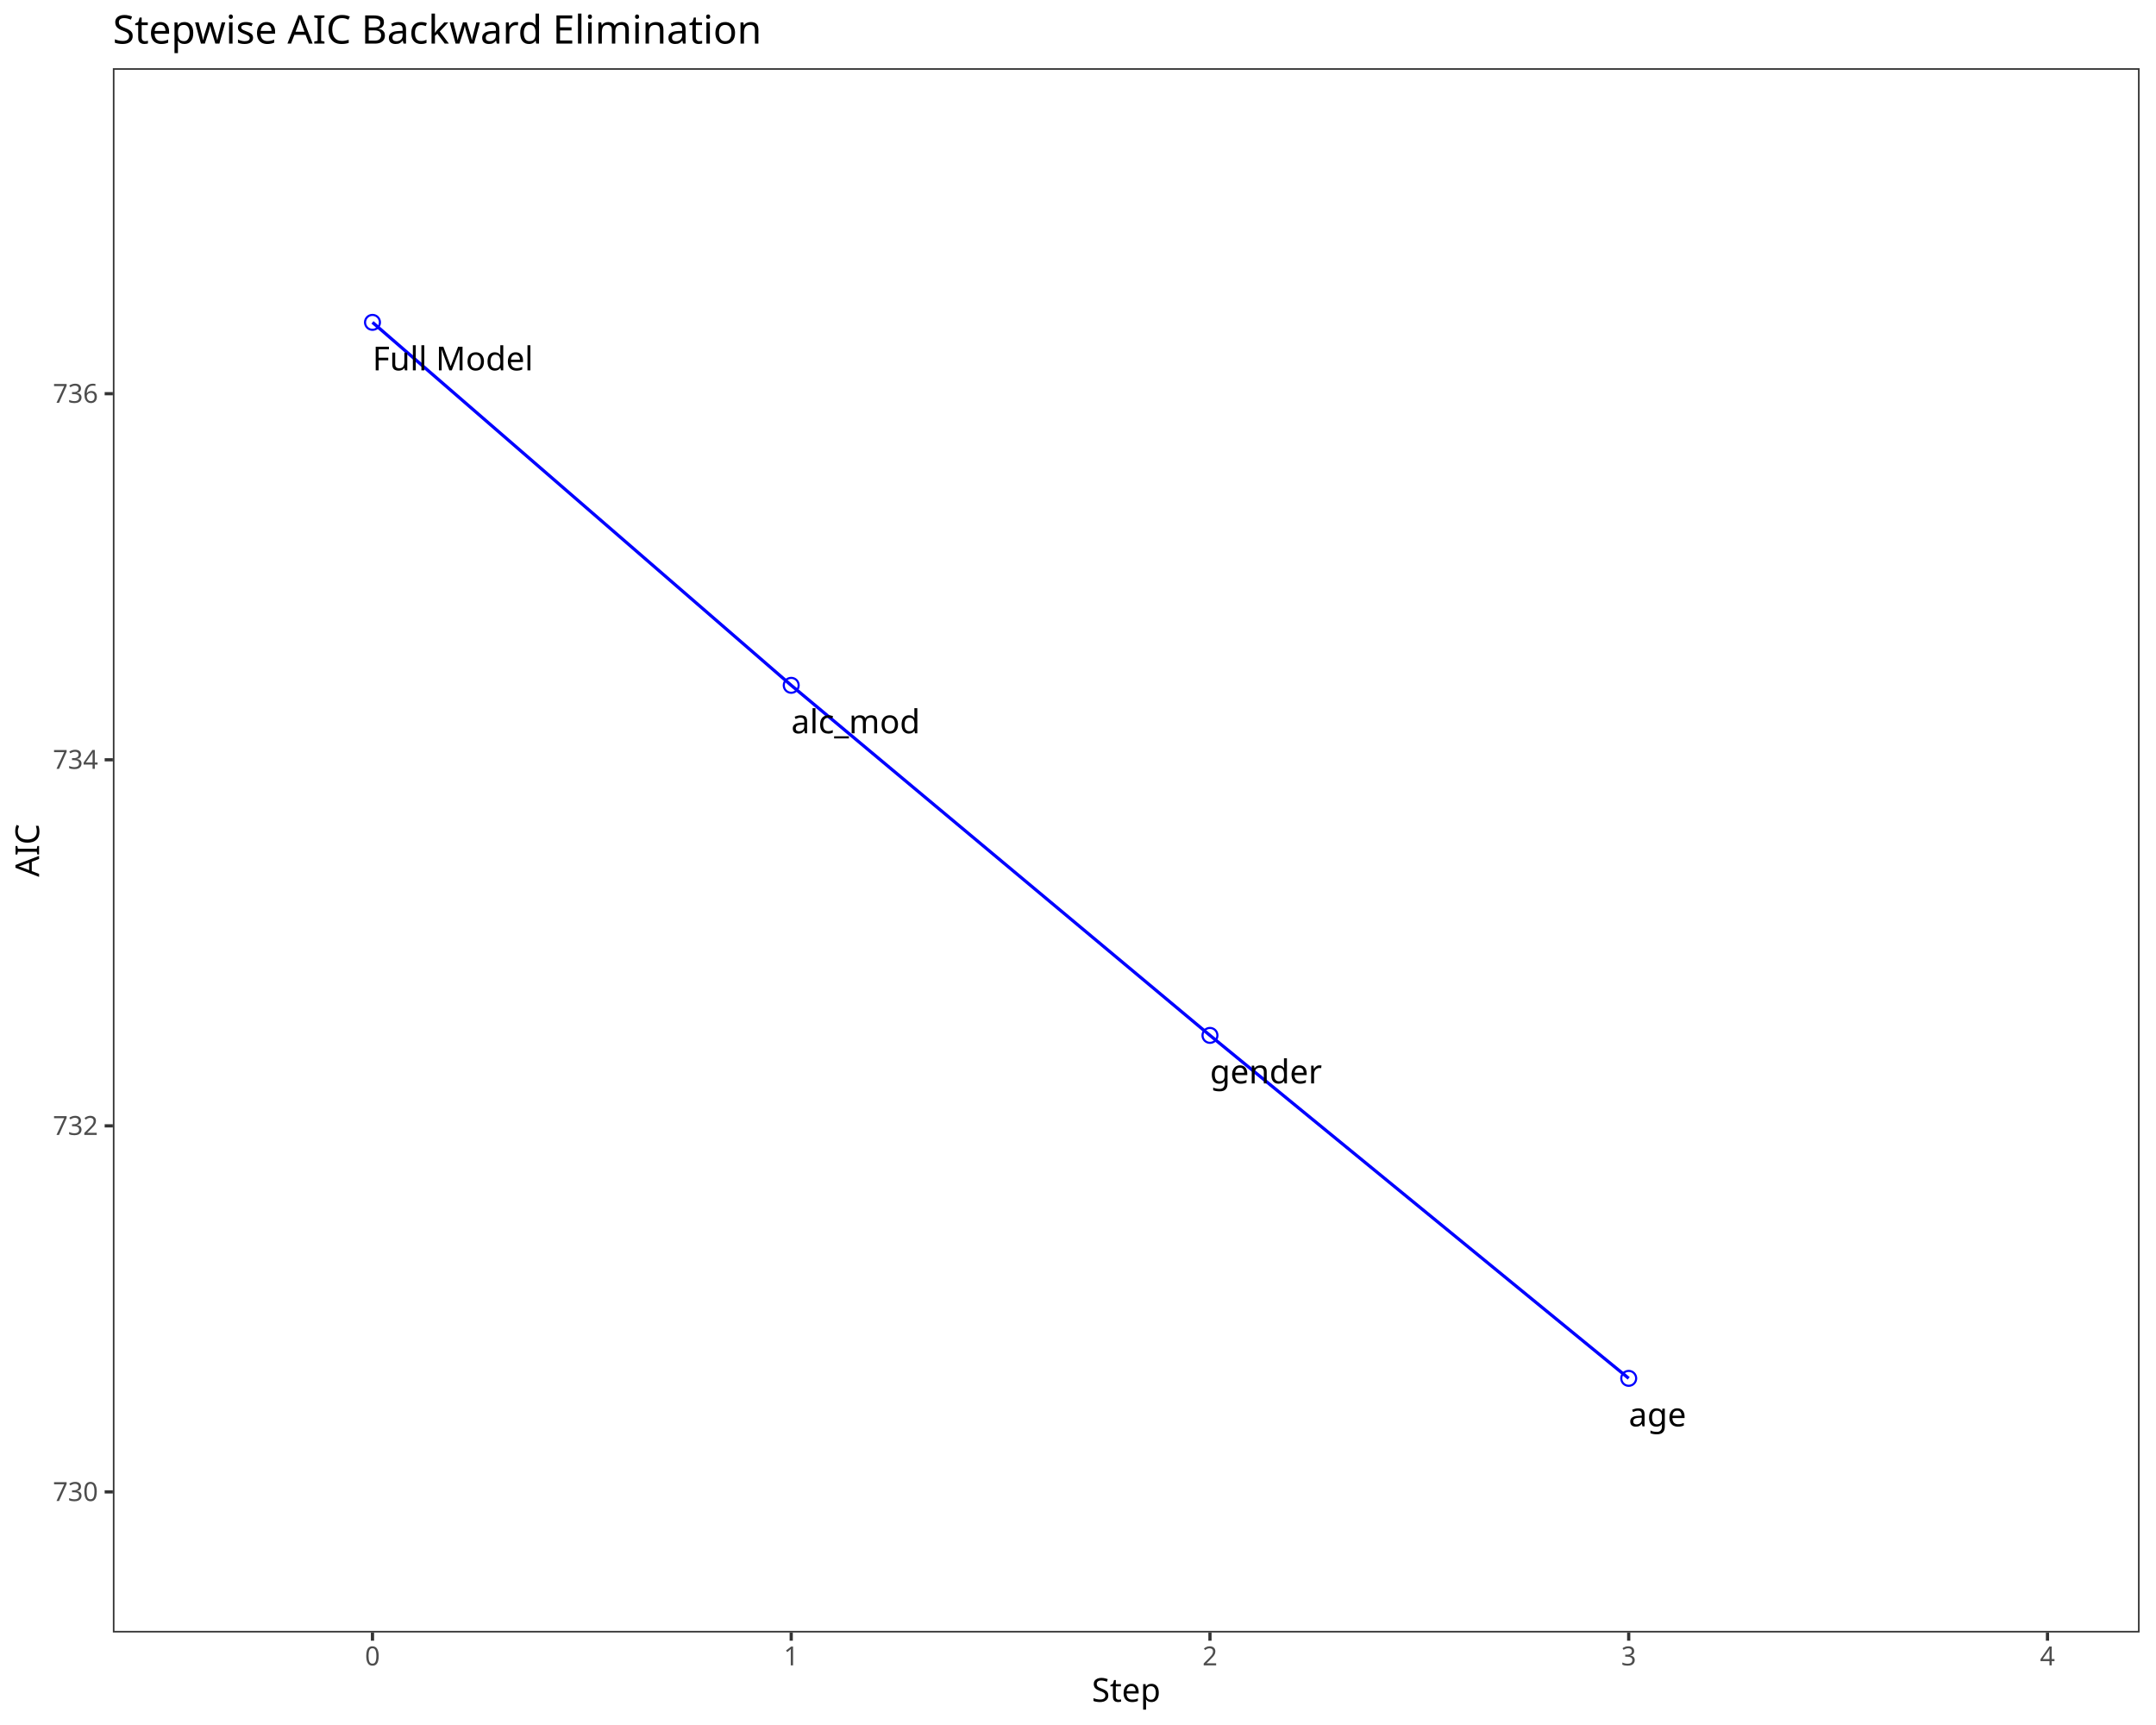
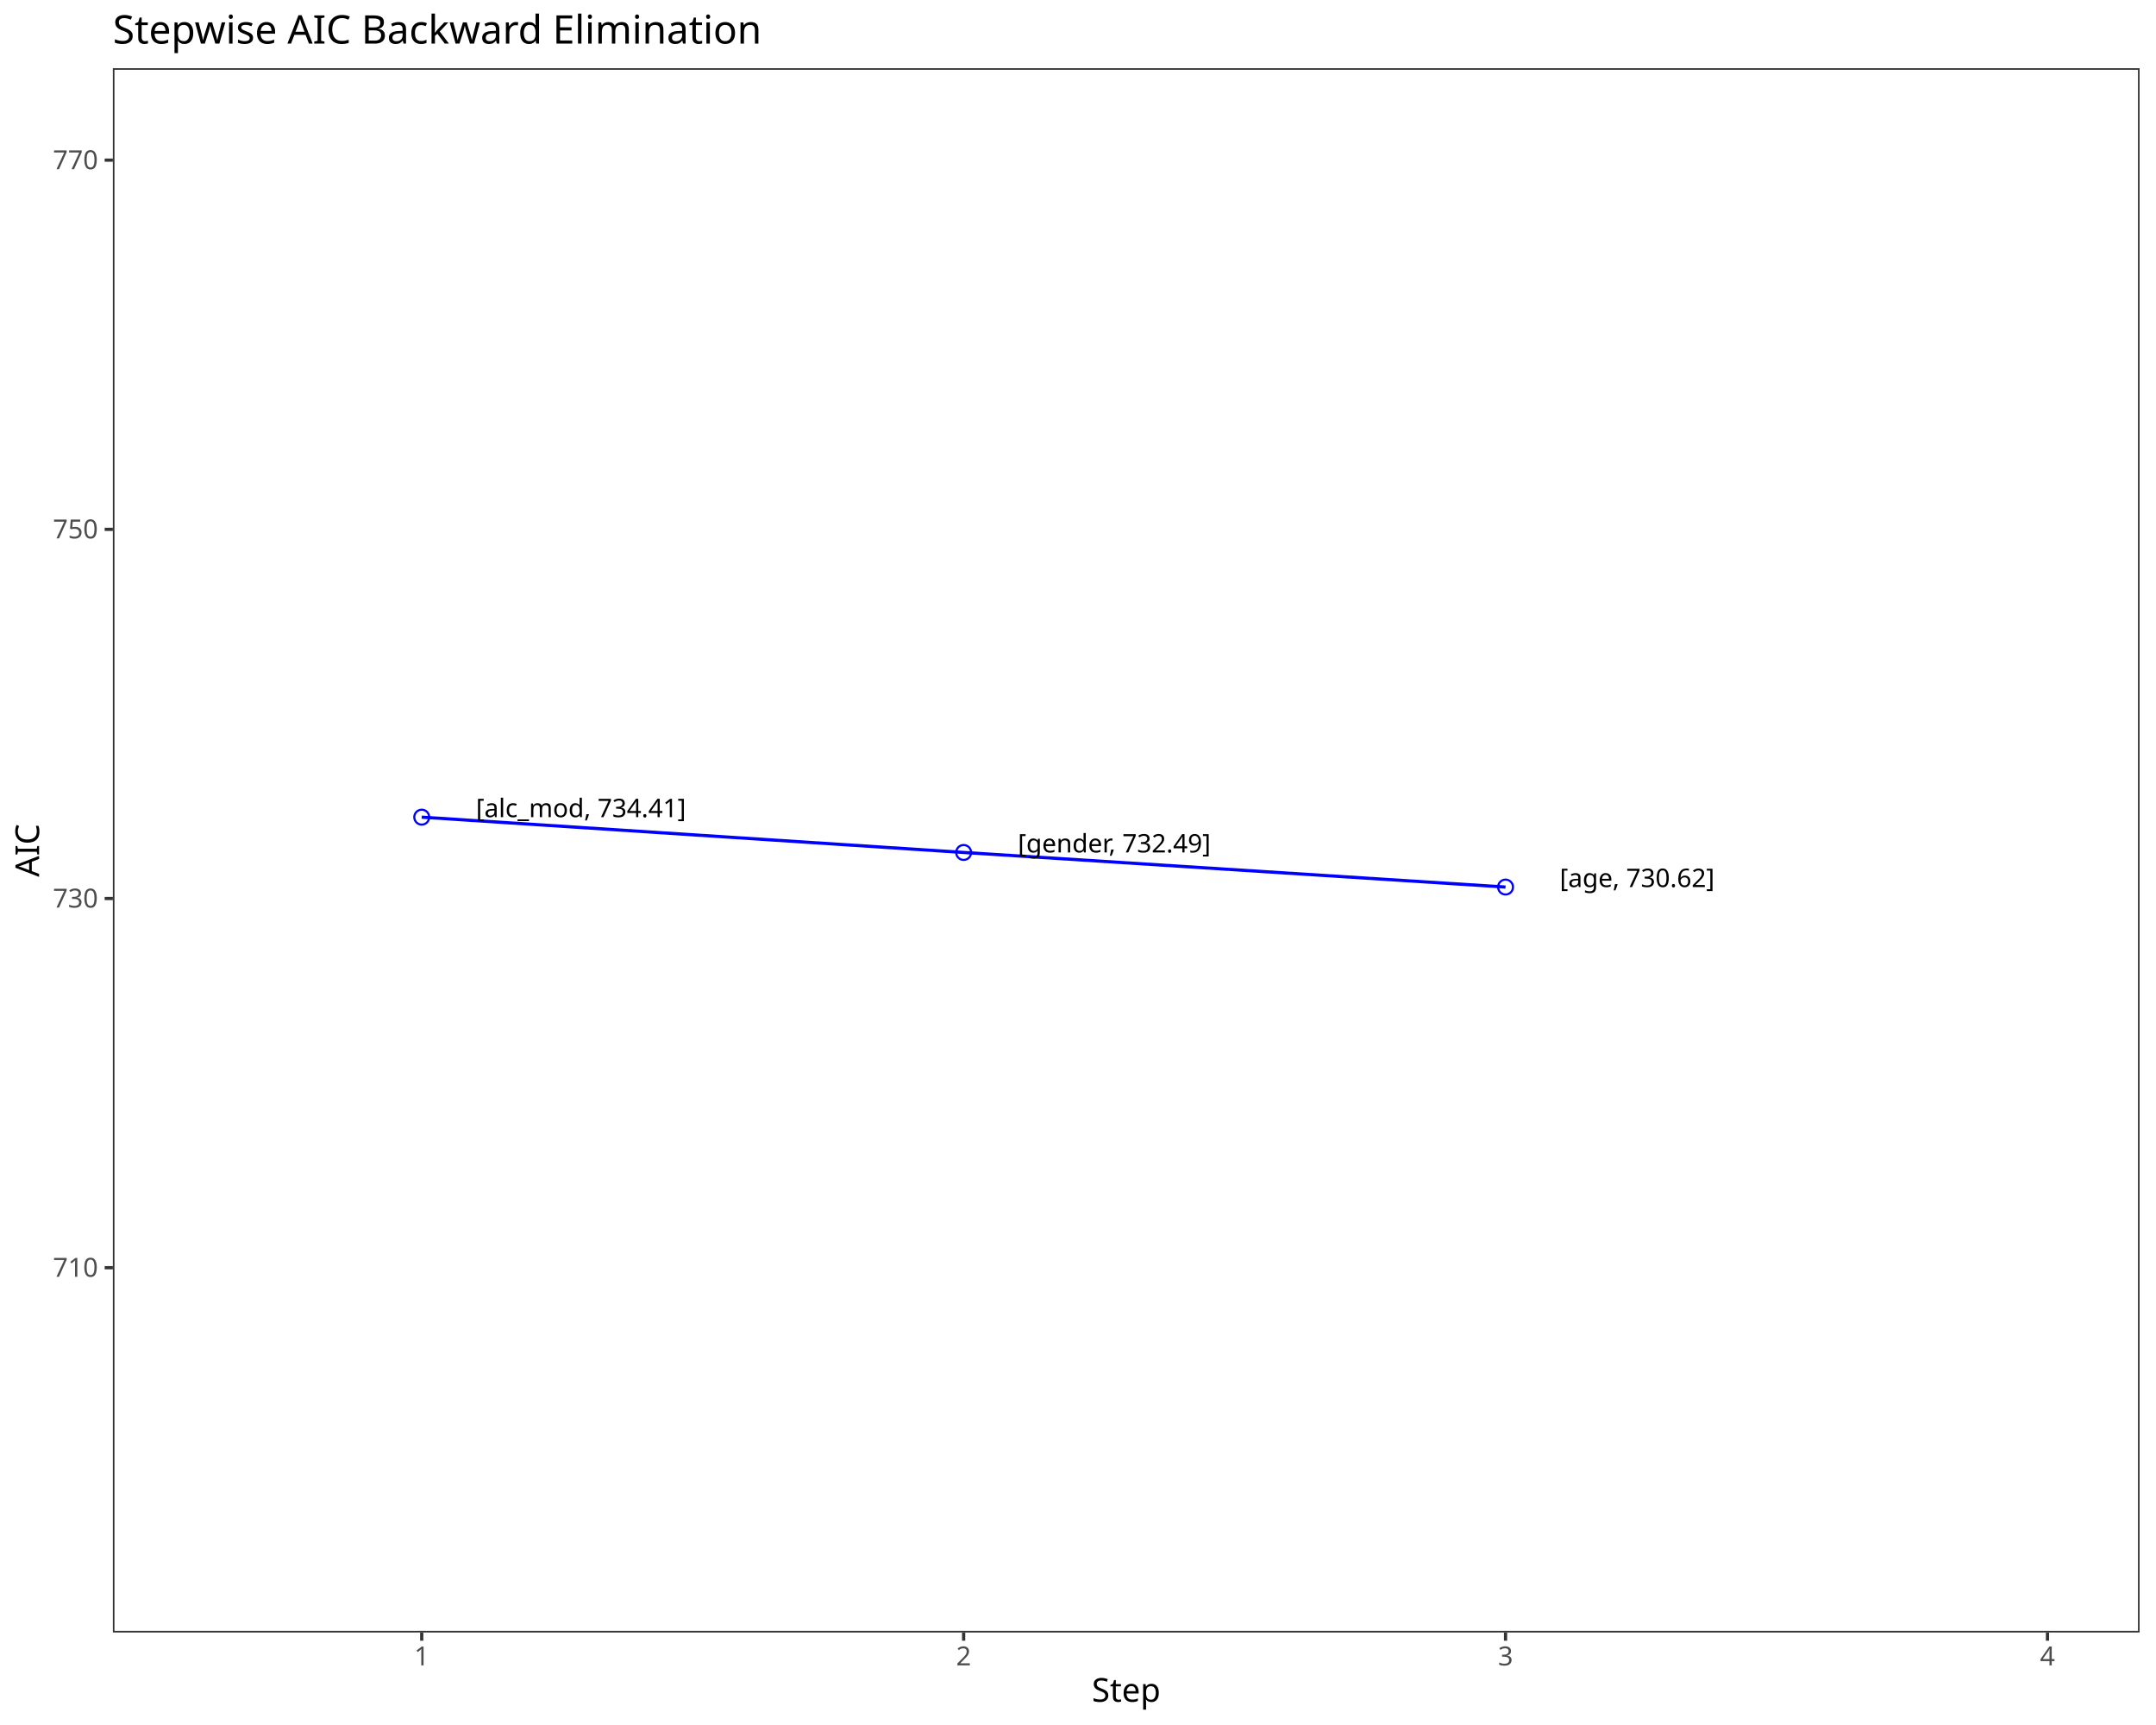
<svg xmlns="http://www.w3.org/2000/svg" class="svglite" data-engine-version="2.0" width="720.00pt" height="576.00pt" viewBox="0 0 720.00 576.00">
  <defs>
    <style type="text/css">
    .svglite line, .svglite polyline, .svglite polygon, .svglite path, .svglite rect, .svglite circle {
      fill: none;
      stroke: #000000;
      stroke-linecap: round;
      stroke-linejoin: round;
      stroke-miterlimit: 10.00;
    }
  </style>
  </defs>
  <rect width="100%" height="100%" style="stroke: none; fill: #FFFFFF;" />
  <defs>
    <clipPath id="cpMC4wMHw3MjAuMDB8MC4wMHw1NzYuMDA=">
      <rect x="0.00" y="0.00" width="720.00" height="576.00" />
    </clipPath>
  </defs>
  <g clip-path="url(#cpMC4wMHw3MjAuMDB8MC4wMHw1NzYuMDA=)">
    <rect x="0.00" y="0.00" width="720.00" height="576.00" style="stroke-width: 1.07; stroke: #FFFFFF; fill: #FFFFFF;" />
  </g>
  <defs>
    <clipPath id="cpMzcuNjl8NzE0LjUyfDIyLjc4fDU0NS4xMQ==">
      <rect x="37.69" y="22.78" width="676.83" height="522.33" />
    </clipPath>
  </defs>
  <g clip-path="url(#cpMzcuNjl8NzE0LjUyfDIyLjc4fDU0NS4xMQ==)">
    <rect x="37.69" y="22.78" width="676.83" height="522.33" style="stroke-width: 1.07; stroke: none; fill: #FFFFFF;" />
-     <polyline points="124.39,107.64 264.23,228.84 404.07,345.73 543.91,460.25 " style="stroke-width: 1.07; stroke: #0000FF; stroke-linecap: butt;" />
-     <circle cx="124.39" cy="107.64" r="2.49" style="stroke-width: 0.71; stroke: #0000FF;" />
-     <circle cx="264.23" cy="228.84" r="2.49" style="stroke-width: 0.71; stroke: #0000FF;" />
-     <circle cx="404.07" cy="345.73" r="2.49" style="stroke-width: 0.71; stroke: #0000FF;" />
-     <circle cx="543.91" cy="460.25" r="2.49" style="stroke-width: 0.71; stroke: #0000FF;" />
-     <text x="124.39" y="123.66" style="font-size: 11.04px; font-family: sans;" textLength="50.92px" lengthAdjust="spacingAndGlyphs">Full Model</text>
-     <text x="264.23" y="244.86" style="font-size: 11.04px; font-family: sans;" textLength="41.74px" lengthAdjust="spacingAndGlyphs">alc_mod</text>
-     <text x="404.07" y="361.76" style="font-size: 11.04px; font-family: sans;" textLength="34.38px" lengthAdjust="spacingAndGlyphs">gender</text>
-     <text x="543.91" y="476.28" style="font-size: 11.04px; font-family: sans;" textLength="18.42px" lengthAdjust="spacingAndGlyphs">age</text>
+     <polyline points="140.84,272.86 321.81,284.65 502.78,296.20 " style="stroke-width: 1.07; stroke: #0000FF; stroke-linecap: butt;" />
+     <circle cx="140.84" cy="272.86" r="2.49" style="stroke-width: 0.71; stroke: #0000FF;" />
+     <circle cx="321.81" cy="284.65" r="2.49" style="stroke-width: 0.71; stroke: #0000FF;" />
+     <circle cx="502.78" cy="296.20" r="2.49" style="stroke-width: 0.71; stroke: #0000FF;" />
+     <text x="158.94" y="272.86" style="font-size: 8.54px; font-family: sans;" textLength="67.86px" lengthAdjust="spacingAndGlyphs">[alc_mod, 734.41]</text>
+     <text x="339.91" y="284.65" style="font-size: 8.54px; font-family: sans;" textLength="62.17px" lengthAdjust="spacingAndGlyphs">[gender, 732.49]</text>
+     <text x="520.88" y="296.20" style="font-size: 8.54px; font-family: sans;" textLength="49.84px" lengthAdjust="spacingAndGlyphs">[age, 730.62]</text>
    <rect x="37.69" y="22.78" width="676.83" height="522.33" style="stroke-width: 1.07; stroke: #333333;" />
  </g>
  <g clip-path="url(#cpMC4wMHw3MjAuMDB8MC4wMHw1NzYuMDA=)">
-     <text x="32.76" y="501.20" text-anchor="end" style="font-size: 8.80px; fill: #4D4D4D; font-family: sans;" textLength="14.68px" lengthAdjust="spacingAndGlyphs">730</text>
-     <text x="32.76" y="378.97" text-anchor="end" style="font-size: 8.80px; fill: #4D4D4D; font-family: sans;" textLength="14.68px" lengthAdjust="spacingAndGlyphs">732</text>
-     <text x="32.76" y="256.73" text-anchor="end" style="font-size: 8.80px; fill: #4D4D4D; font-family: sans;" textLength="14.68px" lengthAdjust="spacingAndGlyphs">734</text>
-     <text x="32.76" y="134.50" text-anchor="end" style="font-size: 8.80px; fill: #4D4D4D; font-family: sans;" textLength="14.68px" lengthAdjust="spacingAndGlyphs">736</text>
-     <polyline points="34.95,498.17 37.69,498.17 " style="stroke-width: 1.07; stroke: #333333; stroke-linecap: butt;" />
-     <polyline points="34.95,375.94 37.69,375.94 " style="stroke-width: 1.07; stroke: #333333; stroke-linecap: butt;" />
-     <polyline points="34.95,253.70 37.69,253.70 " style="stroke-width: 1.07; stroke: #333333; stroke-linecap: butt;" />
-     <polyline points="34.95,131.47 37.69,131.47 " style="stroke-width: 1.07; stroke: #333333; stroke-linecap: butt;" />
-     <polyline points="124.39,547.85 124.39,545.11 " style="stroke-width: 1.07; stroke: #333333; stroke-linecap: butt;" />
-     <polyline points="264.23,547.85 264.23,545.11 " style="stroke-width: 1.07; stroke: #333333; stroke-linecap: butt;" />
-     <polyline points="404.07,547.85 404.07,545.11 " style="stroke-width: 1.07; stroke: #333333; stroke-linecap: butt;" />
-     <polyline points="543.91,547.85 543.91,545.11 " style="stroke-width: 1.07; stroke: #333333; stroke-linecap: butt;" />
+     <text x="32.76" y="426.33" text-anchor="end" style="font-size: 8.80px; fill: #4D4D4D; font-family: sans;" textLength="14.68px" lengthAdjust="spacingAndGlyphs">710</text>
+     <text x="32.76" y="303.05" text-anchor="end" style="font-size: 8.80px; fill: #4D4D4D; font-family: sans;" textLength="14.68px" lengthAdjust="spacingAndGlyphs">730</text>
+     <text x="32.76" y="179.78" text-anchor="end" style="font-size: 8.80px; fill: #4D4D4D; font-family: sans;" textLength="14.68px" lengthAdjust="spacingAndGlyphs">750</text>
+     <text x="32.76" y="56.50" text-anchor="end" style="font-size: 8.80px; fill: #4D4D4D; font-family: sans;" textLength="14.68px" lengthAdjust="spacingAndGlyphs">770</text>
+     <polyline points="34.95,423.30 37.69,423.30 " style="stroke-width: 1.07; stroke: #333333; stroke-linecap: butt;" />
+     <polyline points="34.95,300.02 37.69,300.02 " style="stroke-width: 1.07; stroke: #333333; stroke-linecap: butt;" />
+     <polyline points="34.95,176.75 37.69,176.75 " style="stroke-width: 1.07; stroke: #333333; stroke-linecap: butt;" />
+     <polyline points="34.95,53.47 37.69,53.47 " style="stroke-width: 1.07; stroke: #333333; stroke-linecap: butt;" />
+     <polyline points="140.84,547.85 140.84,545.11 " style="stroke-width: 1.07; stroke: #333333; stroke-linecap: butt;" />
+     <polyline points="321.81,547.85 321.81,545.11 " style="stroke-width: 1.07; stroke: #333333; stroke-linecap: butt;" />
+     <polyline points="502.78,547.85 502.78,545.11 " style="stroke-width: 1.07; stroke: #333333; stroke-linecap: butt;" />
    <polyline points="683.76,547.85 683.76,545.11 " style="stroke-width: 1.07; stroke: #333333; stroke-linecap: butt;" />
-     <text x="124.39" y="556.10" text-anchor="middle" style="font-size: 8.80px; fill: #4D4D4D; font-family: sans;" textLength="4.89px" lengthAdjust="spacingAndGlyphs">0</text>
-     <text x="264.23" y="556.10" text-anchor="middle" style="font-size: 8.80px; fill: #4D4D4D; font-family: sans;" textLength="4.89px" lengthAdjust="spacingAndGlyphs">1</text>
-     <text x="404.07" y="556.10" text-anchor="middle" style="font-size: 8.80px; fill: #4D4D4D; font-family: sans;" textLength="4.89px" lengthAdjust="spacingAndGlyphs">2</text>
-     <text x="543.91" y="556.10" text-anchor="middle" style="font-size: 8.80px; fill: #4D4D4D; font-family: sans;" textLength="4.89px" lengthAdjust="spacingAndGlyphs">3</text>
+     <text x="140.84" y="556.10" text-anchor="middle" style="font-size: 8.80px; fill: #4D4D4D; font-family: sans;" textLength="4.89px" lengthAdjust="spacingAndGlyphs">1</text>
+     <text x="321.81" y="556.10" text-anchor="middle" style="font-size: 8.80px; fill: #4D4D4D; font-family: sans;" textLength="4.89px" lengthAdjust="spacingAndGlyphs">2</text>
+     <text x="502.78" y="556.10" text-anchor="middle" style="font-size: 8.80px; fill: #4D4D4D; font-family: sans;" textLength="4.89px" lengthAdjust="spacingAndGlyphs">3</text>
    <text x="683.76" y="556.10" text-anchor="middle" style="font-size: 8.80px; fill: #4D4D4D; font-family: sans;" textLength="4.89px" lengthAdjust="spacingAndGlyphs">4</text>
    <text x="376.10" y="568.24" text-anchor="middle" style="font-size: 11.00px; font-family: sans;" textLength="22.63px" lengthAdjust="spacingAndGlyphs">Step</text>
    <text transform="translate(13.05,283.95) rotate(-90)" text-anchor="middle" style="font-size: 11.00px; font-family: sans;" textLength="18.34px" lengthAdjust="spacingAndGlyphs">AIC</text>
    <text x="37.69" y="14.56" style="font-size: 13.20px; font-family: sans;" textLength="209.12px" lengthAdjust="spacingAndGlyphs">Stepwise AIC Backward Elimination</text>
  </g>
</svg>
